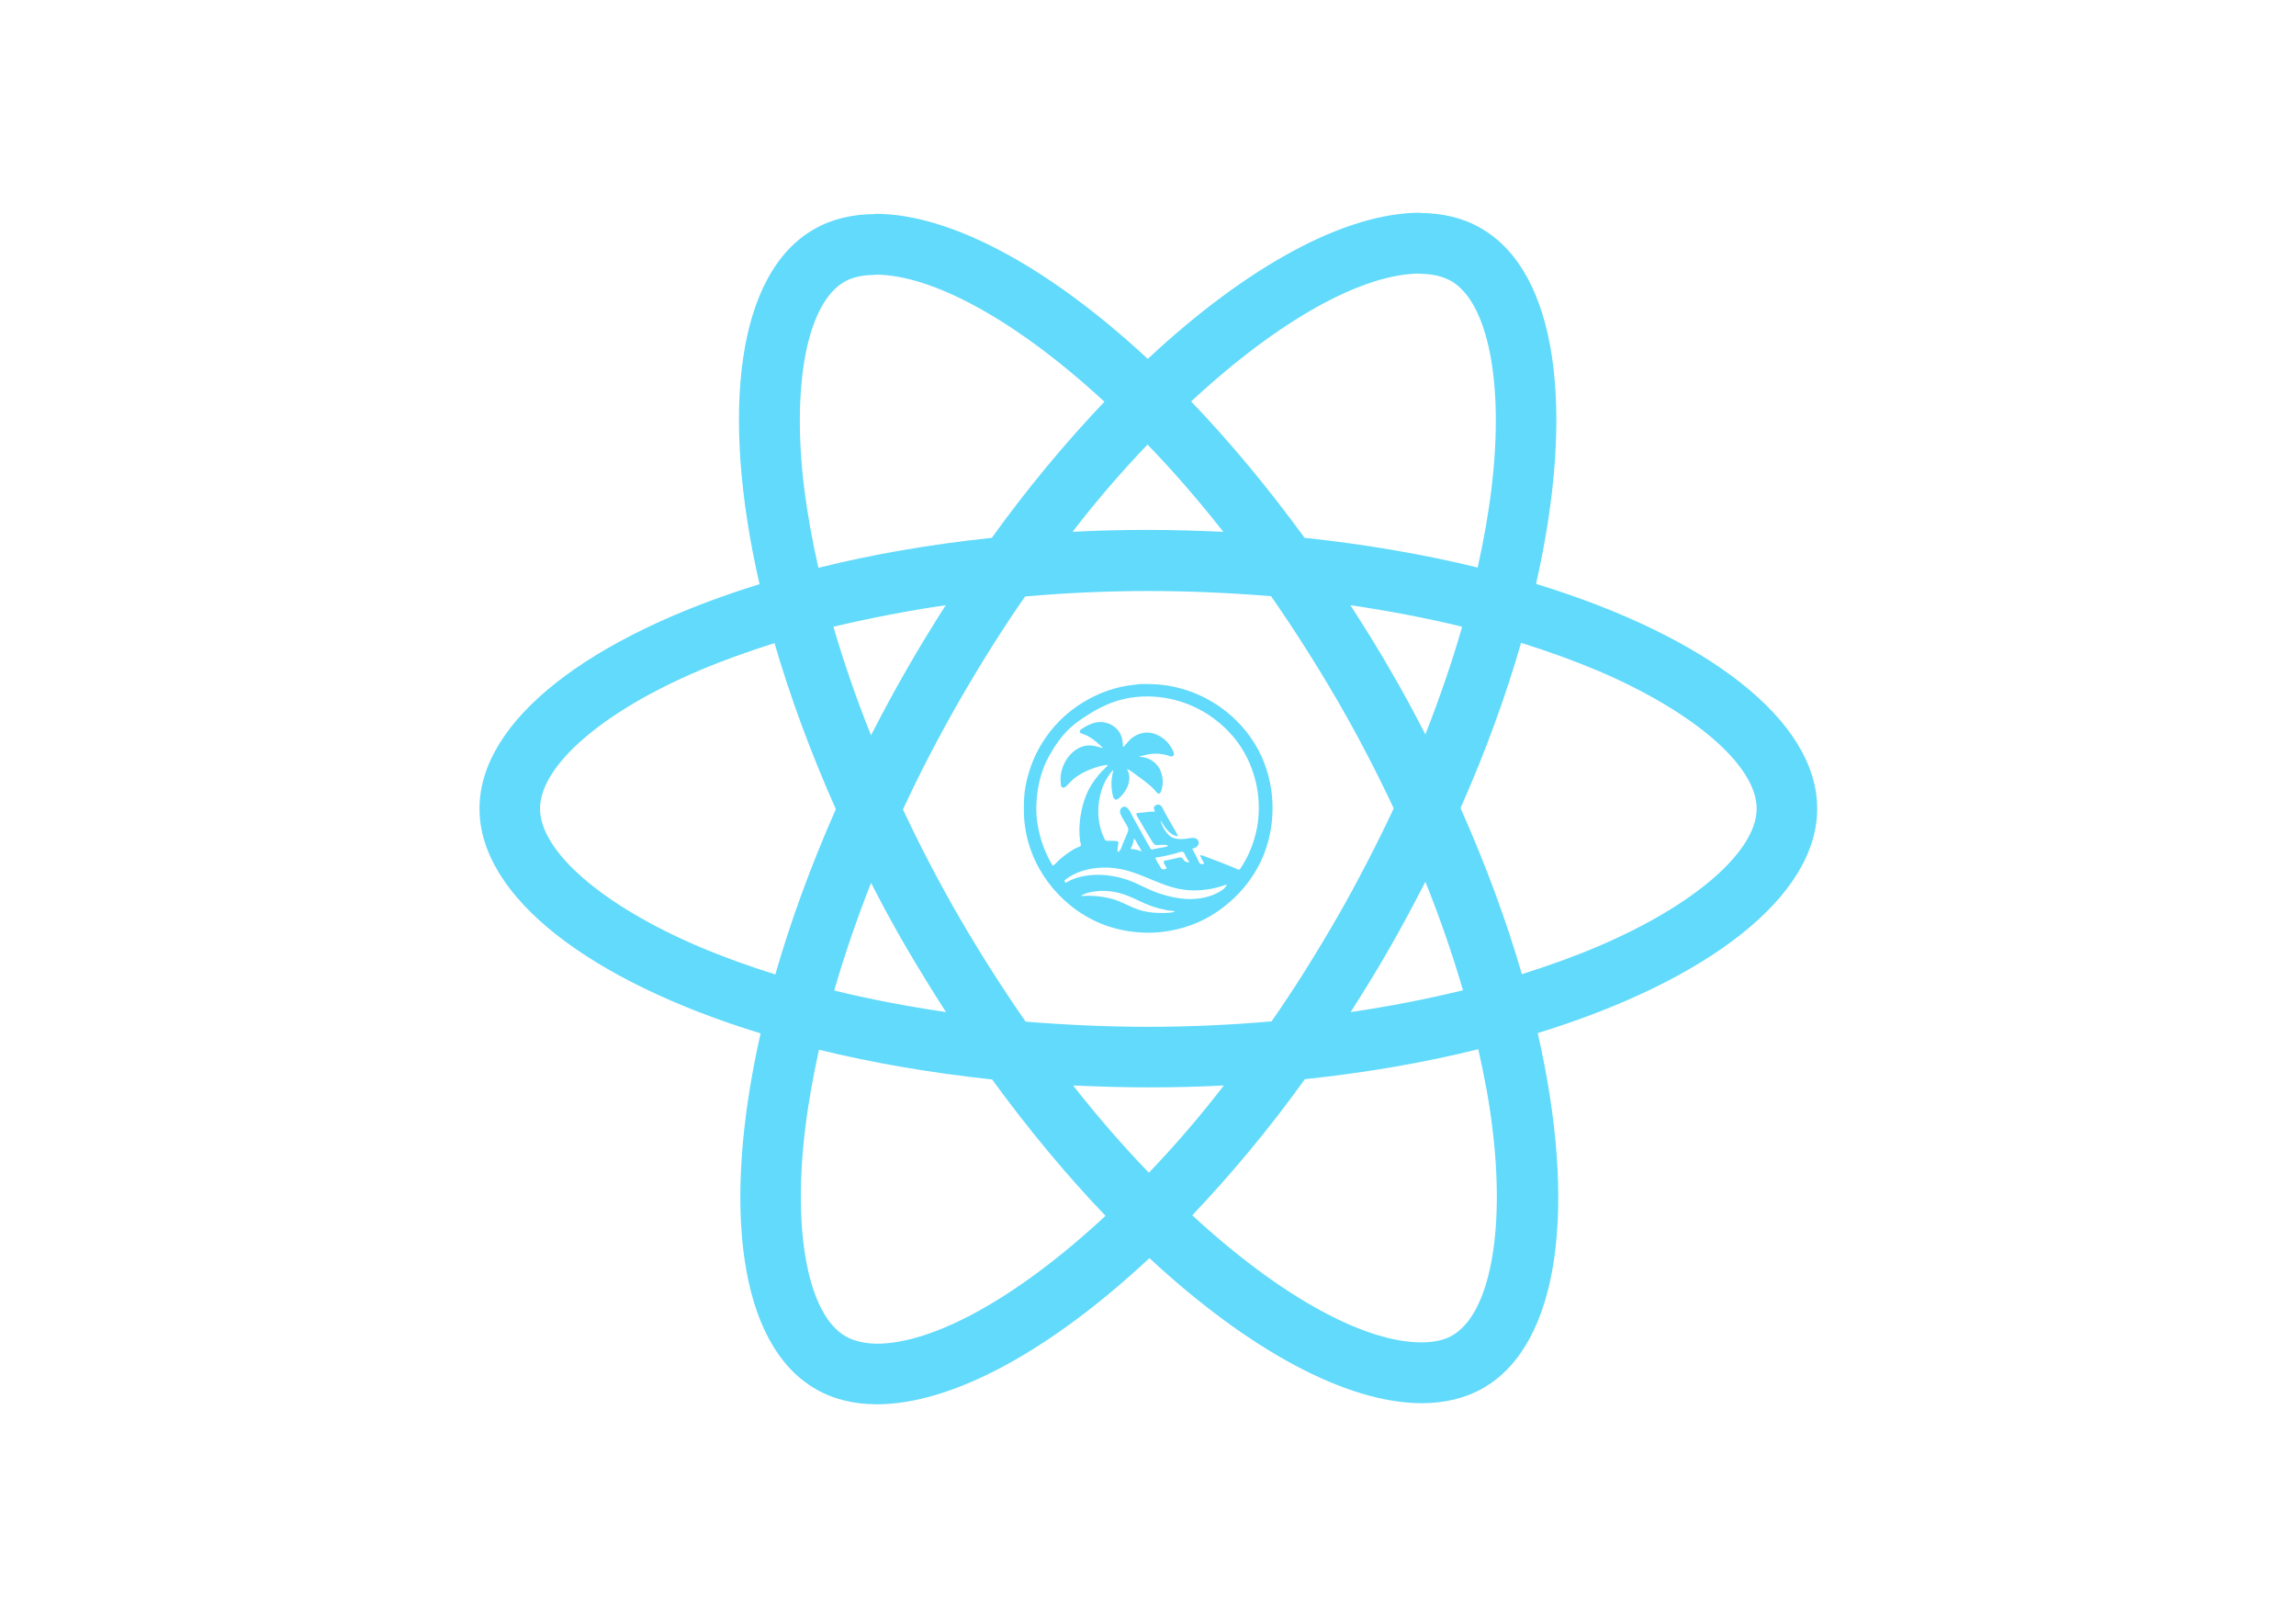
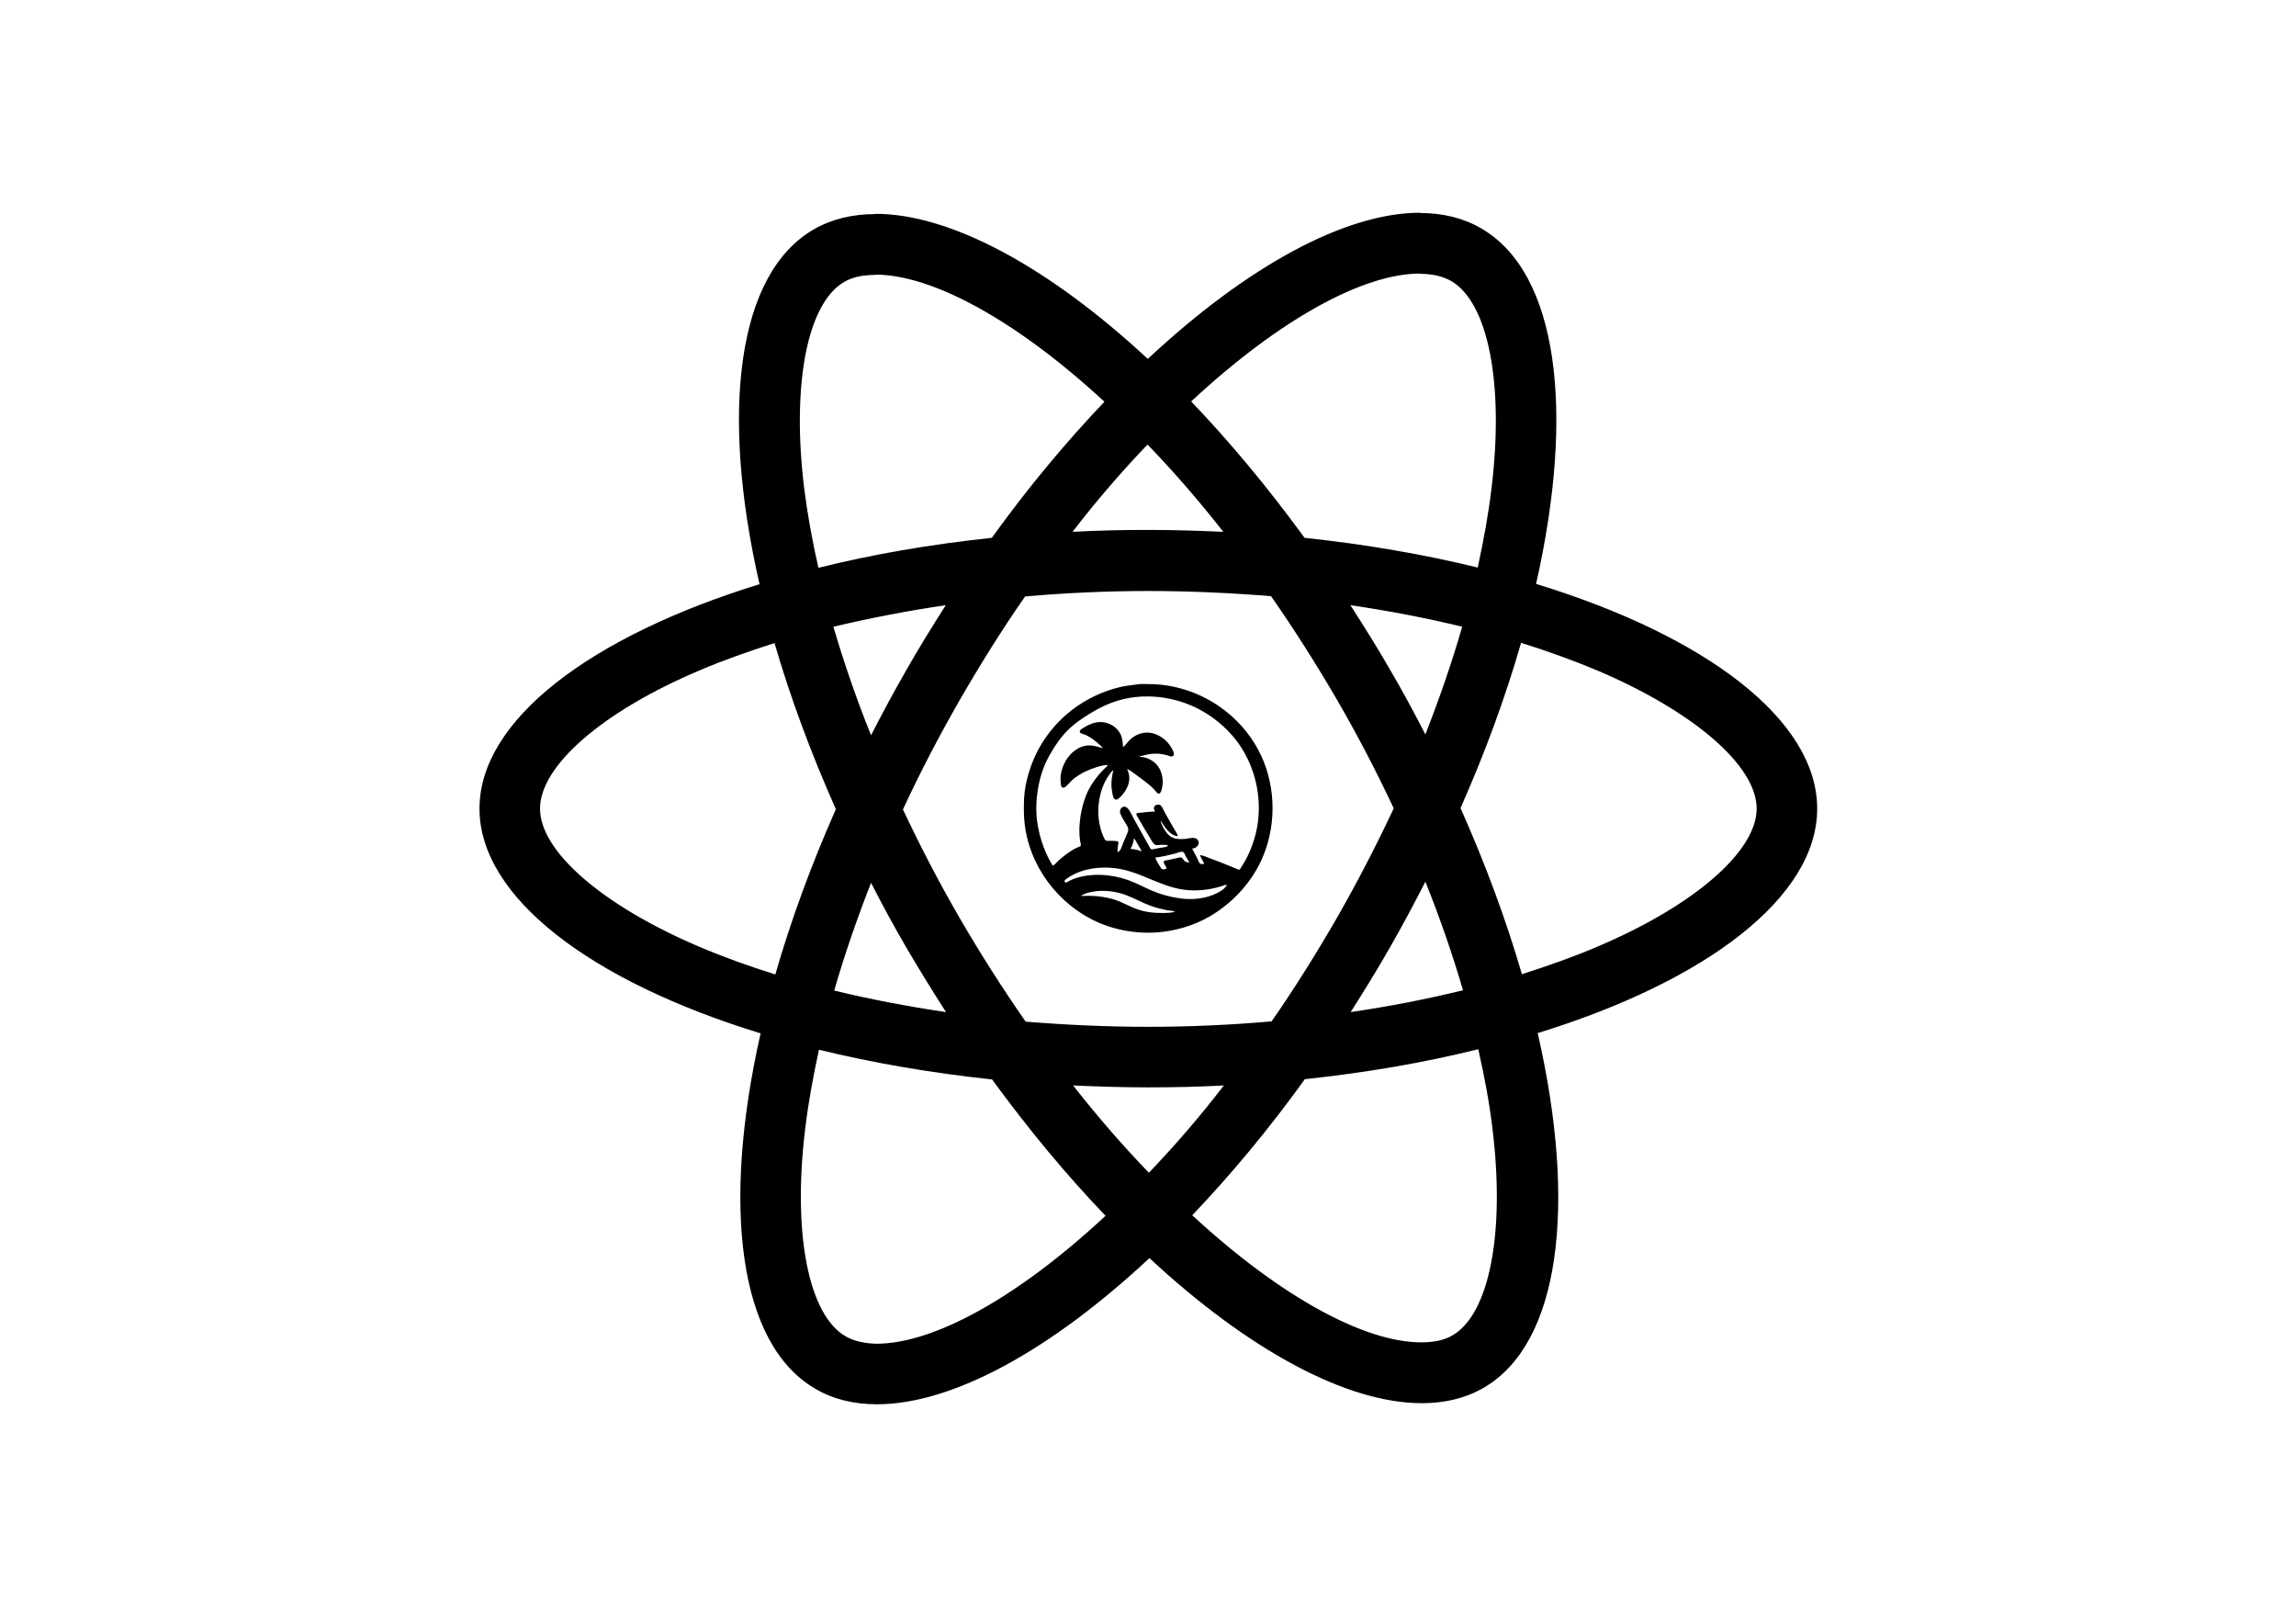
<svg xmlns="http://www.w3.org/2000/svg" width="5355px" height="3786px" viewBox="0 0 5355 3786" version="1.1">
  <g id="logo" stroke="none" fill="none" transform="translate(0.9778, 0)" fill-rule="evenodd" stroke-width="1">
-     <g id="Layer_1" transform="translate(1117.351, 496.0658)" fill="#61DAFB">
+     <g id="Layer_1" transform="translate(1117.351, 496.0658)" fill="currentColor">
      <g id="Group" fill-rule="nonzero">
        <path d="M3119.934,1389.62 C3119.934,1182.926 2861.105,987.044 2464.277,865.571 C2555.853,461.087 2515.153,139.28 2335.817,36.251 C2294.481,12.084 2246.149,0.636 2193.366,0.636 L2193.366,142.46 C2222.619,142.46 2246.149,148.184 2265.863,158.995 C2352.351,208.602 2389.872,397.489 2360.619,640.434 C2353.623,700.216 2342.176,763.178 2328.186,827.412 C2203.541,796.885 2067.449,773.354 1924.362,758.09 C1838.51,640.434 1749.478,533.589 1659.81,440.099 C1867.127,247.397 2061.726,141.824 2194.002,141.824 L2194.002,0 C2019.117,0 1790.178,124.652 1558.695,340.886 C1327.212,125.924 1098.273,2.544 923.389,2.544 L923.389,144.368 C1055.029,144.368 1250.263,249.305 1457.58,440.735 C1368.548,534.225 1279.516,640.434 1194.936,758.09 C1051.213,773.354 915.121,796.885 790.477,828.048 C775.85,764.45 765.039,702.76 757.408,643.614 C727.518,400.669 764.403,211.782 850.255,161.539 C869.333,150.092 894.135,145.004 923.389,145.004 L923.389,3.18 C869.969,3.18 821.638,14.628 779.666,38.795 C600.966,141.824 560.901,462.995 653.113,866.207 C257.557,988.316 0,1183.562 0,1389.62 C0,1595.678 258.829,1792.197 655.657,1913.669 C564.081,2318.154 604.781,2639.961 784.117,2742.99 C825.453,2767.157 873.785,2778.605 927.204,2778.605 C1102.088,2778.605 1331.028,2653.952 1562.511,2437.718 C1793.994,2652.68 2022.933,2776.061 2197.817,2776.061 C2251.236,2776.061 2299.568,2764.613 2341.54,2740.446 C2520.24,2637.417 2560.305,2316.246 2468.093,1913.033 C2862.377,1791.561 3119.934,1595.678 3119.934,1389.62 L3119.934,1389.62 Z M2291.937,965.42 C2268.407,1047.462 2239.154,1132.048 2206.085,1216.633 C2180.011,1165.755 2152.665,1114.876 2122.776,1063.998 C2093.523,1013.119 2062.362,963.513 2031.2,915.178 C2121.504,928.534 2208.628,945.069 2291.937,965.42 Z M2000.675,1642.741 C1951.072,1728.599 1900.196,1810.004 1847.413,1885.686 C1752.658,1893.954 1656.63,1898.406 1559.967,1898.406 C1463.304,1898.406 1367.912,1893.954 1273.793,1886.322 C1221.01,1810.64 1169.498,1729.871 1119.895,1644.649 C1071.563,1561.335 1027.683,1476.75 987.619,1391.528 C1027.047,1306.307 1071.563,1221.085 1119.259,1137.772 C1168.862,1051.914 1219.738,970.508 1272.521,894.826 C1367.276,886.559 1463.304,882.107 1559.967,882.107 C1656.63,882.107 1752.022,886.559 1846.141,894.19 C1898.924,969.872 1950.436,1050.642 2000.039,1135.864 C2048.371,1219.177 2092.251,1303.763 2132.315,1388.984 C2092.251,1474.206 2048.371,1559.428 2000.675,1642.741 Z M2206.085,1560.063 C2240.425,1645.285 2269.679,1730.507 2293.845,1813.184 C2210.536,1833.536 2122.776,1850.707 2031.836,1864.063 C2062.998,1815.092 2094.159,1764.85 2123.412,1713.335 C2152.665,1662.457 2180.011,1610.942 2206.085,1560.063 Z M1561.239,2238.656 C1502.096,2177.602 1442.954,2109.552 1384.447,2035.142 C1441.682,2037.686 1500.188,2039.594 1559.331,2039.594 C1618.474,2039.594 1678.252,2038.322 1736.123,2035.142 C1678.888,2109.552 1619.746,2177.602 1561.239,2238.656 Z M1088.098,1864.063 C997.794,1850.707 910.67,1834.172 827.361,1813.82 C850.891,1731.779 880.144,1647.193 913.213,1562.607 C939.287,1613.486 966.633,1664.365 996.522,1715.243 C1026.411,1766.122 1056.936,1815.728 1088.098,1864.063 Z M1558.059,540.585 C1617.202,601.639 1676.344,669.689 1734.851,744.099 C1677.616,741.555 1619.11,739.647 1559.967,739.647 C1500.824,739.647 1441.046,740.919 1383.175,744.099 C1440.41,669.689 1499.552,601.639 1558.059,540.585 Z M1087.462,915.178 C1056.301,964.148 1025.139,1014.391 995.886,1065.906 C966.633,1116.784 939.287,1167.663 913.213,1218.541 C878.873,1133.32 849.619,1048.098 825.453,965.42 C908.762,945.705 996.522,928.534 1087.462,915.178 Z M511.934,1711.427 C286.81,1615.394 141.179,1489.47 141.179,1389.62 C141.179,1289.771 286.81,1163.211 511.934,1067.814 C566.625,1044.282 626.403,1023.295 688.09,1003.579 C724.339,1128.232 772.034,1257.972 831.177,1390.892 C772.67,1523.177 725.61,1652.281 689.998,1776.297 C627.039,1756.582 567.261,1734.959 511.934,1711.427 Z M854.071,2620.245 C767.583,2570.639 730.062,2381.752 759.315,2138.807 C766.311,2079.025 777.758,2016.062 791.748,1951.828 C916.393,1982.355 1052.485,2005.887 1195.572,2021.15 C1281.424,2138.807 1370.456,2245.652 1460.124,2339.141 C1252.807,2531.844 1058.208,2637.417 925.932,2637.417 C897.315,2636.781 873.149,2631.057 854.071,2620.245 L854.071,2620.245 Z M2362.526,2135.627 C2392.416,2378.572 2355.531,2567.459 2269.679,2617.701 C2250.601,2629.149 2225.799,2634.237 2196.545,2634.237 C2064.905,2634.237 1869.671,2529.3 1662.354,2337.869 C1751.386,2244.38 1840.418,2138.171 1924.998,2020.514 C2068.721,2005.251 2204.813,1981.719 2329.457,1950.556 C2344.084,2014.791 2355.531,2076.481 2362.526,2135.627 L2362.526,2135.627 Z M2607.364,1711.427 C2552.673,1734.959 2492.895,1755.946 2431.208,1775.661 C2394.959,1651.009 2347.264,1521.269 2288.121,1388.348 C2346.628,1256.064 2393.688,1126.96 2429.3,1002.943 C2492.259,1022.659 2552.037,1044.282 2608,1067.814 C2833.124,1163.847 2978.755,1289.771 2978.755,1389.62 C2978.755,1489.47 2832.488,1616.03 2607.364,1711.427 L2607.364,1711.427 Z" id="Shape" />
      </g>
      <path d="M1537.378,1099.483 C1545.027,1098.477 1553.107,1099.162 1560.816,1099.162 C1589.375,1099.162 1617.414,1103.603 1644.738,1112.019 C1679.61,1122.761 1712.09,1139.935 1740.757,1162.53 C1775.894,1190.223 1805.008,1226.547 1823.69,1267.313 C1858.642,1343.584 1858.386,1436.017 1822.577,1511.966 C1799.423,1561.073 1762.278,1602.174 1717.319,1632.147 C1680.636,1656.602 1637.733,1671.571 1594.082,1676.871 C1538.521,1683.618 1478.454,1673.759 1428.506,1648.109 C1334.74,1599.956 1270.993,1503.042 1269.732,1396.835 C1269.489,1376.359 1269.807,1355.76 1273.855,1335.483 C1280.447,1302.459 1291.94,1270.537 1309.202,1241.56 C1327.874,1210.214 1351.993,1182.552 1380.875,1160.25 C1414.745,1134.096 1454.109,1115.285 1495.795,1105.714 C1505.553,1103.474 1515.35,1102.202 1525.194,1100.998 L1528.67,1100.575 C1531.569,1100.222 1534.471,1099.865 1537.378,1099.483 Z M1440.288,1582.053 C1427.386,1583.439 1413.778,1585.791 1402.705,1593.051 C1405.197,1593.651 1408.055,1593.055 1410.655,1593.051 C1416.901,1593.04 1423.207,1592.805 1429.447,1593.079 C1445.067,1593.766 1461.342,1596.269 1476.426,1600.412 C1488.014,1603.595 1498.773,1608.627 1509.545,1613.664 L1512.239,1614.923 C1518.527,1617.854 1524.844,1620.735 1531.356,1623.199 C1550.985,1630.626 1570.524,1632.934 1591.345,1632.934 L1593.252,1632.933 C1603.099,1632.92 1612.867,1632.729 1622.424,1630.034 C1617.115,1627.201 1609.514,1627.733 1603.632,1626.553 C1590.871,1623.992 1578.323,1620.866 1566.049,1616.479 C1546.69,1609.559 1528.857,1599.168 1509.673,1591.908 C1487.816,1583.637 1463.594,1579.55 1440.288,1582.053 Z M1459.803,1527.061 C1434.235,1527.061 1408.376,1531.573 1385.358,1543.194 C1379.782,1546.01 1374.481,1549.365 1369.458,1553.083 C1367.927,1554.216 1365.213,1555.672 1364.647,1557.643 C1364.073,1559.641 1366.125,1561.315 1367.289,1562.594 C1373.043,1559.522 1378.509,1556.271 1384.636,1553.938 C1424.261,1538.859 1472.298,1542.02 1511.842,1555.846 C1531.562,1562.742 1549.732,1573.054 1568.94,1581.141 C1590.422,1590.185 1612.363,1596.049 1635.434,1599.056 C1662.648,1602.602 1693.675,1599.728 1718.552,1587.426 C1727.293,1583.104 1739.429,1576.516 1743.125,1566.945 C1738.56,1567.344 1734.453,1569.304 1730.116,1570.655 C1723.219,1572.803 1716.24,1574.624 1709.156,1576.046 C1685.145,1580.865 1659.612,1581.86 1635.434,1577.486 C1610.812,1573.033 1588.074,1563.725 1565.311,1554.267 L1562.275,1553.005 C1550.637,1548.168 1538.971,1543.347 1527.02,1539.168 C1505.554,1531.662 1482.548,1527.061 1459.803,1527.061 Z M1504.614,1133.608 C1473.965,1140.391 1446.51,1153.598 1420.051,1170.248 C1404.69,1179.913 1389.996,1189.815 1376.685,1202.255 C1356.89,1220.756 1341.761,1243.243 1328.567,1266.73 C1314.972,1290.929 1306.255,1319.132 1302.042,1346.497 C1297.909,1373.344 1297.228,1401.571 1301.963,1428.44 C1307.881,1462.032 1319.145,1493.555 1336.933,1522.71 C1342.911,1519.913 1347.155,1513.536 1352.111,1509.24 C1362.119,1500.567 1372.626,1492.528 1383.913,1485.59 C1388.091,1483.022 1392.384,1481.028 1396.923,1479.201 C1398.635,1478.511 1401.434,1477.881 1402.24,1475.997 C1403.521,1473.005 1401.152,1467.798 1400.745,1464.698 C1399.584,1455.831 1398.883,1446.814 1399.102,1437.867 C1399.738,1411.81 1404.598,1385.389 1413.853,1361 C1420.826,1342.623 1431.48,1325.938 1444.101,1310.964 C1448.383,1305.883 1452.936,1301.154 1457.635,1296.462 C1458.213,1295.884 1458.821,1295.324 1459.436,1294.767 L1460.176,1294.098 C1462.275,1292.204 1464.361,1290.279 1465.585,1287.759 C1456.523,1287.765 1447.46,1290.383 1438.843,1293.041 C1420.279,1298.766 1402.196,1307.262 1386.804,1319.249 C1379.783,1324.718 1374.641,1331.885 1368.001,1337.64 C1365.965,1339.406 1362.316,1341.772 1359.502,1340.44 C1355.25,1338.428 1355.906,1330.045 1355.419,1326.193 C1353.545,1311.373 1359.149,1292.629 1366.27,1279.783 C1377.702,1259.161 1398.84,1241.553 1423.665,1242.168 C1434.386,1242.433 1443.771,1246.165 1454.021,1248.601 C1451.422,1244.902 1447.937,1242.206 1444.625,1239.174 C1436.509,1231.745 1427.632,1224.959 1417.883,1219.827 C1415.268,1218.45 1412.519,1217.434 1409.75,1216.46 L1408.087,1215.878 C1407.256,1215.587 1406.424,1215.294 1405.596,1214.991 C1403.513,1214.228 1400.891,1213.179 1400.108,1210.861 C1398.657,1206.567 1406.375,1202.59 1409.21,1200.78 C1420.168,1193.78 1433.605,1188.023 1446.793,1187.698 C1467.403,1187.192 1487.541,1198.648 1496.031,1218.144 C1499.419,1225.924 1500.098,1234.211 1500.709,1242.527 L1500.823,1244.086 C1500.881,1244.866 1500.939,1245.646 1501,1246.425 C1507.473,1241.139 1512.026,1233.359 1518.347,1227.697 C1533.128,1214.455 1553.359,1208.576 1572.554,1214.537 C1589.901,1219.924 1604.977,1231.916 1613.851,1247.876 C1616.172,1252.051 1622.649,1262.256 1617.97,1266.415 C1614.308,1269.671 1609.663,1267.134 1605.801,1265.783 C1601.812,1264.39 1597.644,1263.691 1593.514,1262.861 C1583.011,1260.752 1570.793,1260.971 1560.267,1262.825 C1553.461,1264.023 1546.81,1266.45 1540.029,1267.455 L1540.029,1268.905 C1558.571,1269.059 1576.507,1279.656 1585.655,1295.736 C1589.445,1302.398 1591.338,1310.023 1592.79,1317.491 C1594.586,1326.721 1593.324,1336.776 1590.806,1345.772 C1589.962,1348.788 1588.43,1353.901 1584.83,1354.596 C1582.285,1355.087 1580.124,1352.548 1578.671,1350.837 C1574.863,1346.351 1571.24,1342.087 1566.772,1338.213 C1555.466,1328.414 1543.512,1319.375 1531.356,1310.659 C1524.902,1306.031 1517.833,1300.014 1510.396,1297.186 C1512.487,1302.232 1514.535,1306.923 1515.247,1312.415 C1517.338,1328.568 1510.588,1343.773 1500.455,1355.924 C1497.363,1359.633 1494.056,1363.368 1490.159,1366.249 C1488.543,1367.444 1486.515,1369.004 1484.377,1368.667 C1477.674,1367.606 1476.876,1357.484 1475.848,1352.298 C1472.367,1334.734 1473.765,1317.29 1478.595,1300.087 C1474.298,1302.27 1471.192,1307.046 1468.494,1310.964 C1462.558,1319.586 1457.408,1328.705 1453.714,1338.52 C1439.005,1377.62 1439.147,1423.417 1458.202,1461.058 C1460.33,1465.262 1463.559,1464.698 1467.753,1464.698 C1472.809,1464.698 1477.913,1464.444 1482.931,1465.115 C1484.884,1465.376 1487.596,1465.144 1489.142,1466.585 C1490.993,1468.313 1490.006,1471.274 1489.58,1473.4 C1488.389,1479.341 1487.991,1484.742 1487.991,1490.803 C1495.902,1489.575 1498.095,1476.869 1500.899,1470.499 C1504.077,1463.283 1507.311,1456.06 1510.251,1448.744 C1511.696,1445.149 1513.63,1441.129 1513.122,1437.142 C1512.553,1432.661 1509.321,1427.91 1507.069,1424.089 C1502.806,1416.857 1497.961,1409.415 1494.823,1401.609 C1492.314,1395.369 1494.65,1387.571 1501.724,1385.342 C1505.625,1384.112 1509.788,1386.524 1512.327,1389.349 C1515.933,1393.361 1518.674,1398.7 1521.268,1403.887 L1522.006,1405.364 C1522.986,1407.324 1523.955,1409.242 1524.953,1411.036 L1555.106,1465.423 C1557.667,1470.028 1560.233,1474.629 1562.853,1479.201 C1563.875,1480.985 1564.916,1483.739 1567.009,1484.5 C1568.874,1485.177 1571.422,1484.214 1573.276,1483.842 C1578.091,1482.876 1582.899,1481.833 1587.732,1480.959 C1593.522,1479.911 1602.35,1480.107 1606.523,1475.575 C1600.419,1473.638 1593.363,1473.753 1587.009,1474.189 C1586.223,1474.243 1585.42,1474.344 1584.609,1474.451 L1583.912,1474.543 C1581.004,1474.924 1578.034,1475.228 1575.456,1473.587 C1570.236,1470.264 1566.767,1462.589 1563.574,1457.446 C1555.701,1444.765 1548.283,1431.892 1540.744,1419.013 C1538.341,1414.907 1535.866,1410.833 1533.536,1406.685 C1532.636,1405.081 1531.301,1402.967 1532.591,1401.199 C1533.932,1399.36 1536.841,1399.234 1539.486,1399.229 L1540.639,1399.229 C1541.481,1399.227 1542.264,1399.213 1542.92,1399.126 C1553.681,1397.708 1564.591,1396.533 1575.445,1396.533 C1574.6,1393.589 1572.184,1390.261 1572.956,1387.109 C1574.685,1380.056 1584.815,1377.849 1589.526,1382.91 C1592.688,1386.307 1594.526,1390.983 1596.584,1395.083 C1599.299,1400.494 1602.391,1405.726 1605.299,1411.036 C1610.389,1420.333 1615.948,1429.375 1621.182,1438.592 C1621.649,1439.416 1622.132,1440.235 1622.62,1441.053 L1623.353,1442.281 C1625.556,1445.967 1627.742,1449.687 1628.929,1453.82 C1610.75,1452.987 1597.104,1431.847 1589.177,1417.562 C1588.545,1419.85 1589.573,1421.891 1590.394,1424.089 C1592.102,1428.654 1594.143,1433.001 1596.712,1437.142 C1600.381,1443.055 1604.586,1449.144 1610.137,1453.437 C1619.988,1461.054 1632.977,1461.097 1644.83,1460.282 C1652.43,1459.759 1661.927,1456.293 1669.404,1458.645 C1676.868,1460.993 1679.872,1469.239 1675.439,1475.574 C1672.119,1480.32 1667.687,1482.112 1662.176,1482.827 C1666.073,1491.201 1671.179,1498.974 1674.879,1507.482 C1676.421,1511.027 1678.028,1516.459 1681.722,1518.329 C1684.181,1519.573 1687.705,1518.414 1690.364,1518.359 C1687.695,1511.286 1682.699,1505.284 1680.245,1498.055 C1687.726,1498.398 1694.962,1502.309 1701.928,1504.805 C1717.739,1510.47 1733.32,1516.744 1748.907,1523 C1754.465,1525.23 1760.055,1527.438 1765.531,1529.862 C1767.534,1530.749 1770.308,1532.822 1772.523,1531.546 C1774.33,1530.504 1775.499,1528.019 1776.613,1526.336 C1779.73,1521.627 1782.553,1516.738 1785.35,1511.833 C1796.549,1492.19 1804.763,1470.666 1810.25,1448.744 C1828.35,1376.443 1812.823,1296.668 1769.329,1236.273 C1752.618,1213.069 1731.602,1193.008 1708.433,1176.395 C1650.449,1134.821 1574.377,1118.171 1504.614,1133.608 Z M1623.147,1494.16 C1607.776,1498.175 1591.935,1501.813 1576.167,1503.856 C1578.241,1510.929 1583.308,1517.808 1587.018,1524.161 C1588.452,1526.617 1589.986,1529.906 1592.82,1530.972 C1596.021,1532.176 1599.889,1530.222 1602.91,1529.237 C1601.511,1525.403 1599.158,1521.954 1597.232,1518.359 C1596.438,1516.877 1595.21,1515.122 1595.864,1513.362 C1597.101,1510.037 1602.235,1510.232 1605.078,1509.655 C1612.571,1508.132 1619.986,1506.231 1627.484,1504.726 C1630.246,1504.172 1634.092,1502.669 1636.869,1503.597 C1640.506,1504.813 1641.615,1509.156 1644.259,1511.547 C1647.29,1514.289 1651.823,1514.71 1655.671,1515.459 C1653.323,1510.165 1649.42,1505.533 1646.918,1500.23 C1645.463,1497.146 1644.268,1492.609 1641.082,1490.827 C1636.694,1488.371 1627.632,1492.988 1623.147,1494.16 Z M1526.297,1458.896 C1525.573,1468.09 1522.758,1475.57 1518.347,1483.552 C1523.402,1484.193 1528.559,1484.421 1533.525,1485.654 C1537.246,1486.578 1540.676,1488.34 1544.366,1489.353 C1542.393,1483.945 1538.732,1479.12 1535.896,1474.125 C1533.032,1469.083 1530.469,1462.956 1526.297,1458.896 Z" id="Combined-Shape-Copy" fill-rule="nonzero" />
    </g>
  </g>
</svg>
